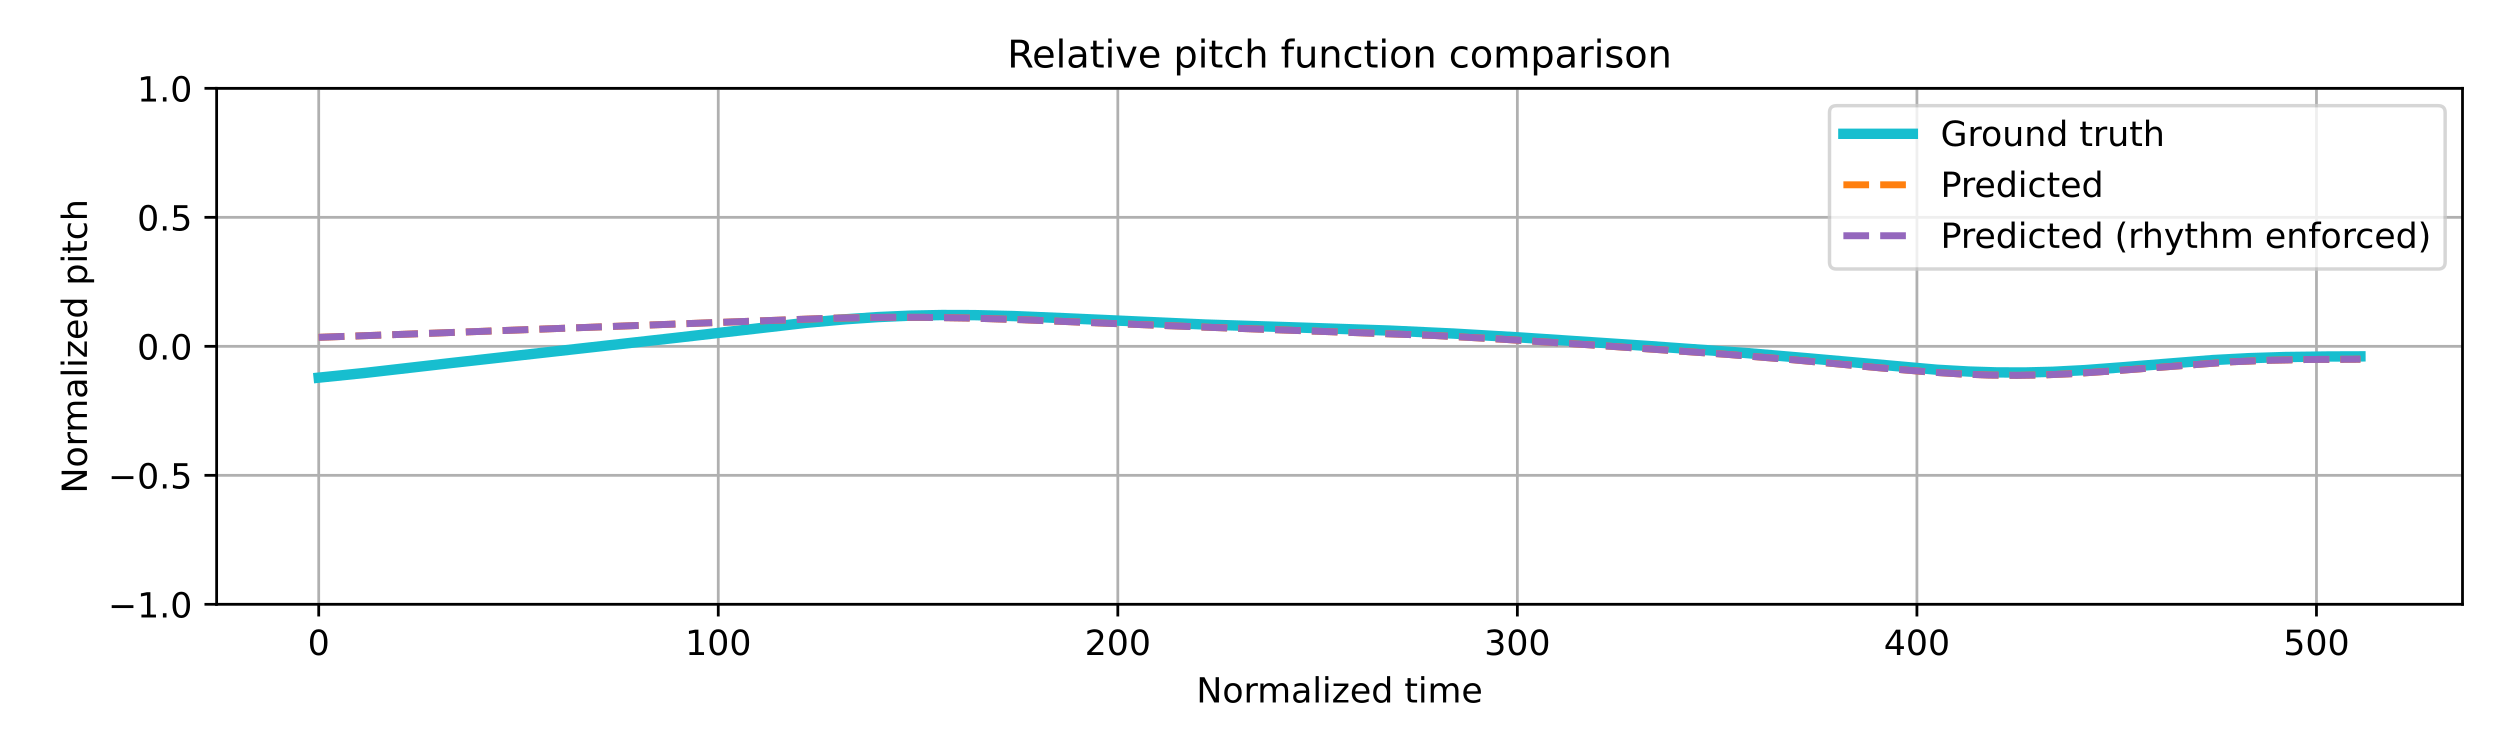
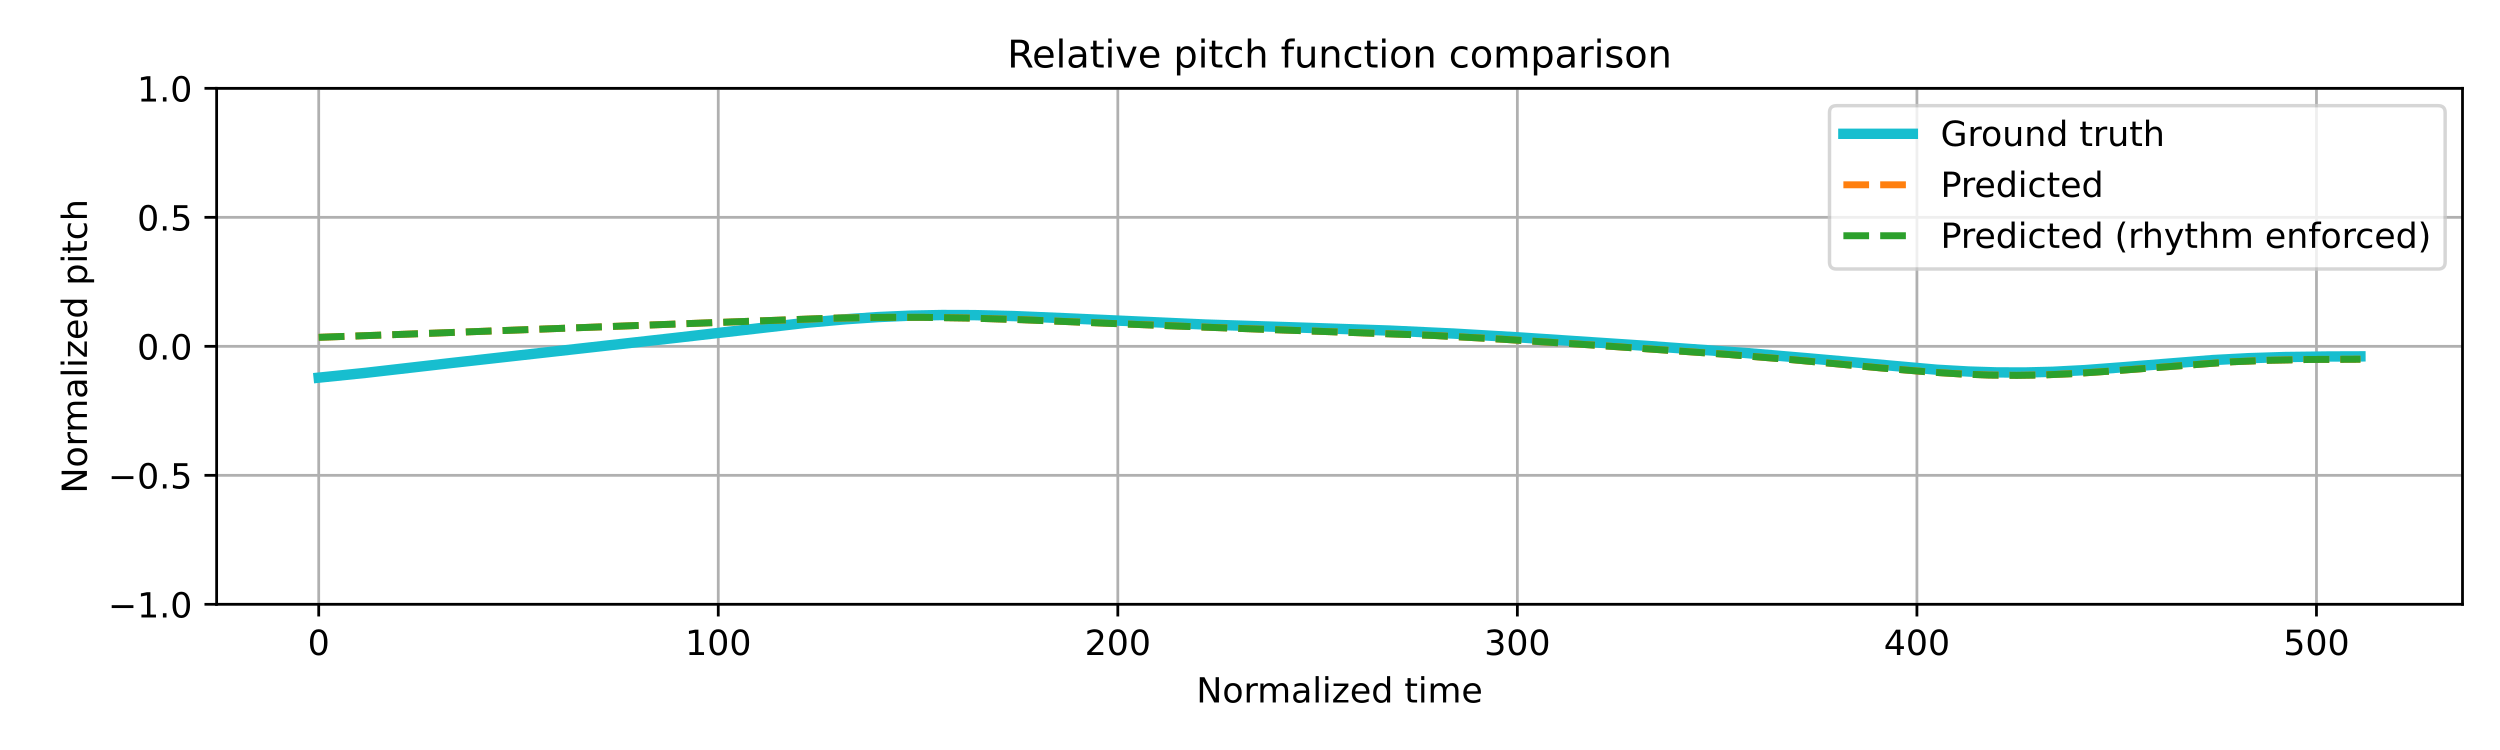
<svg xmlns="http://www.w3.org/2000/svg" xmlns:xlink="http://www.w3.org/1999/xlink" width="720pt" height="216pt" viewBox="0 0 720 216" version="1.1">
  <defs>
    <style type="text/css">*{stroke-linejoin: round; stroke-linecap: butt}</style>
  </defs>
  <g id="figure_1">
    <g id="patch_1">
      <path d="M 0 216  L 720 216  L 720 0  L 0 0  z " style="fill: #ffffff" />
    </g>
    <g id="axes_1">
      <g id="patch_2">
        <path d="M 62.39 174.04  L 709.2 174.04  L 709.2 25.44  L 62.39 25.44  z " style="fill: #ffffff" />
      </g>
      <g id="matplotlib.axis_1">
        <g id="xtick_1">
          <g id="line2d_1">
-             <path d="M 91.79 174.04  L 91.79 25.44  " clip-path="url(#pfa2e8bd2f9)" style="fill: none; stroke: #b0b0b0; stroke-width: 0.8; stroke-linecap: square" />
+             <path d="M 91.79 174.04  L 91.79 25.44  " clip-path="url(#pd61aa17c52)" style="fill: none; stroke: #b0b0b0; stroke-width: 0.8; stroke-linecap: square" />
          </g>
          <g id="line2d_2">
            <defs>
-               <path id="m4315b9e338" d="M 0 0  L 0 3.5  " style="stroke: #000000; stroke-width: 0.8" />
-             </defs>
-             <g>
-               <use xlink:href="#m4315b9e338" x="91.79" y="174.04" style="stroke: #000000; stroke-width: 0.8" />
+               <path id="m10e79b8ff8" d="M 0 0  L 0 3.5  " style="stroke: #000000; stroke-width: 0.8" />
+             </defs>
+             <g>
+               <use xlink:href="#m10e79b8ff8" x="91.79" y="174.04" style="stroke: #000000; stroke-width: 0.8" />
            </g>
          </g>
          <g id="text_1">
            <g transform="translate(88.60921 188.6384) scale(0.1 -0.1)">
              <defs>
                <path id="DejaVuSans-30" d="M 2034 4250  Q 1547 4250 1301 3770  Q 1056 3291 1056 2328  Q 1056 1369 1301 889  Q 1547 409 2034 409  Q 2525 409 2770 889  Q 3016 1369 3016 2328  Q 3016 3291 2770 3770  Q 2525 4250 2034 4250  z M 2034 4750  Q 2819 4750 3233 4129  Q 3647 3509 3647 2328  Q 3647 1150 3233 529  Q 2819 -91 2034 -91  Q 1250 -91 836 529  Q 422 1150 422 2328  Q 422 3509 836 4129  Q 1250 4750 2034 4750  z " transform="scale(0.015625)" />
              </defs>
              <use xlink:href="#DejaVuSans-30" />
            </g>
          </g>
        </g>
        <g id="xtick_2">
          <g id="line2d_3">
-             <path d="M 206.861 174.04  L 206.861 25.44  " clip-path="url(#pfa2e8bd2f9)" style="fill: none; stroke: #b0b0b0; stroke-width: 0.8; stroke-linecap: square" />
+             <path d="M 206.861 174.04  L 206.861 25.44  " clip-path="url(#pd61aa17c52)" style="fill: none; stroke: #b0b0b0; stroke-width: 0.8; stroke-linecap: square" />
          </g>
          <g id="line2d_4">
            <g>
-               <use xlink:href="#m4315b9e338" x="206.861" y="174.04" style="stroke: #000000; stroke-width: 0.8" />
+               <use xlink:href="#m10e79b8ff8" x="206.861" y="174.04" style="stroke: #000000; stroke-width: 0.8" />
            </g>
          </g>
          <g id="text_2">
            <g transform="translate(197.317 188.6384) scale(0.1 -0.1)">
              <defs>
                <path id="DejaVuSans-31" d="M 794 531  L 1825 531  L 1825 4091  L 703 3866  L 703 4441  L 1819 4666  L 2450 4666  L 2450 531  L 3481 531  L 3481 0  L 794 0  L 794 531  z " transform="scale(0.015625)" />
              </defs>
              <use xlink:href="#DejaVuSans-31" />
              <use xlink:href="#DejaVuSans-30" transform="translate(63.62305 0)" />
              <use xlink:href="#DejaVuSans-30" transform="translate(127.2461 0)" />
            </g>
          </g>
        </g>
        <g id="xtick_3">
          <g id="line2d_5">
-             <path d="M 321.931 174.04  L 321.931 25.44  " clip-path="url(#pfa2e8bd2f9)" style="fill: none; stroke: #b0b0b0; stroke-width: 0.8; stroke-linecap: square" />
+             <path d="M 321.931 174.04  L 321.931 25.44  " clip-path="url(#pd61aa17c52)" style="fill: none; stroke: #b0b0b0; stroke-width: 0.8; stroke-linecap: square" />
          </g>
          <g id="line2d_6">
            <g>
-               <use xlink:href="#m4315b9e338" x="321.931" y="174.04" style="stroke: #000000; stroke-width: 0.8" />
+               <use xlink:href="#m10e79b8ff8" x="321.931" y="174.04" style="stroke: #000000; stroke-width: 0.8" />
            </g>
          </g>
          <g id="text_3">
            <g transform="translate(312.3872 188.6384) scale(0.1 -0.1)">
              <defs>
                <path id="DejaVuSans-32" d="M 1228 531  L 3431 531  L 3431 0  L 469 0  L 469 531  Q 828 903 1448 1529  Q 2069 2156 2228 2338  Q 2531 2678 2651 2914  Q 2772 3150 2772 3378  Q 2772 3750 2511 3984  Q 2250 4219 1831 4219  Q 1534 4219 1204 4116  Q 875 4013 500 3803  L 500 4441  Q 881 4594 1212 4672  Q 1544 4750 1819 4750  Q 2544 4750 2975 4387  Q 3406 4025 3406 3419  Q 3406 3131 3298 2873  Q 3191 2616 2906 2266  Q 2828 2175 2409 1742  Q 1991 1309 1228 531  z " transform="scale(0.015625)" />
              </defs>
              <use xlink:href="#DejaVuSans-32" />
              <use xlink:href="#DejaVuSans-30" transform="translate(63.62305 0)" />
              <use xlink:href="#DejaVuSans-30" transform="translate(127.2461 0)" />
            </g>
          </g>
        </g>
        <g id="xtick_4">
          <g id="line2d_7">
-             <path d="M 437.001 174.04  L 437.001 25.44  " clip-path="url(#pfa2e8bd2f9)" style="fill: none; stroke: #b0b0b0; stroke-width: 0.8; stroke-linecap: square" />
+             <path d="M 437.001 174.04  L 437.001 25.44  " clip-path="url(#pd61aa17c52)" style="fill: none; stroke: #b0b0b0; stroke-width: 0.8; stroke-linecap: square" />
          </g>
          <g id="line2d_8">
            <g>
-               <use xlink:href="#m4315b9e338" x="437.001" y="174.04" style="stroke: #000000; stroke-width: 0.8" />
+               <use xlink:href="#m10e79b8ff8" x="437.001" y="174.04" style="stroke: #000000; stroke-width: 0.8" />
            </g>
          </g>
          <g id="text_4">
            <g transform="translate(427.4575 188.6384) scale(0.1 -0.1)">
              <defs>
                <path id="DejaVuSans-33" d="M 2597 2516  Q 3050 2419 3304 2112  Q 3559 1806 3559 1356  Q 3559 666 3084 287  Q 2609 -91 1734 -91  Q 1441 -91 1130 -33  Q 819 25 488 141  L 488 750  Q 750 597 1062 519  Q 1375 441 1716 441  Q 2309 441 2620 675  Q 2931 909 2931 1356  Q 2931 1769 2642 2001  Q 2353 2234 1838 2234  L 1294 2234  L 1294 2753  L 1863 2753  Q 2328 2753 2575 2939  Q 2822 3125 2822 3475  Q 2822 3834 2567 4026  Q 2313 4219 1838 4219  Q 1578 4219 1281 4162  Q 984 4106 628 3988  L 628 4550  Q 988 4650 1302 4700  Q 1616 4750 1894 4750  Q 2613 4750 3031 4423  Q 3450 4097 3450 3541  Q 3450 3153 3228 2886  Q 3006 2619 2597 2516  z " transform="scale(0.015625)" />
              </defs>
              <use xlink:href="#DejaVuSans-33" />
              <use xlink:href="#DejaVuSans-30" transform="translate(63.62305 0)" />
              <use xlink:href="#DejaVuSans-30" transform="translate(127.2461 0)" />
            </g>
          </g>
        </g>
        <g id="xtick_5">
          <g id="line2d_9">
-             <path d="M 552.072 174.04  L 552.072 25.44  " clip-path="url(#pfa2e8bd2f9)" style="fill: none; stroke: #b0b0b0; stroke-width: 0.8; stroke-linecap: square" />
+             <path d="M 552.072 174.04  L 552.072 25.44  " clip-path="url(#pd61aa17c52)" style="fill: none; stroke: #b0b0b0; stroke-width: 0.8; stroke-linecap: square" />
          </g>
          <g id="line2d_10">
            <g>
-               <use xlink:href="#m4315b9e338" x="552.072" y="174.04" style="stroke: #000000; stroke-width: 0.8" />
+               <use xlink:href="#m10e79b8ff8" x="552.072" y="174.04" style="stroke: #000000; stroke-width: 0.8" />
            </g>
          </g>
          <g id="text_5">
            <g transform="translate(542.5278 188.6384) scale(0.1 -0.1)">
              <defs>
                <path id="DejaVuSans-34" d="M 2419 4116  L 825 1625  L 2419 1625  L 2419 4116  z M 2253 4666  L 3047 4666  L 3047 1625  L 3713 1625  L 3713 1100  L 3047 1100  L 3047 0  L 2419 0  L 2419 1100  L 313 1100  L 313 1709  L 2253 4666  z " transform="scale(0.015625)" />
              </defs>
              <use xlink:href="#DejaVuSans-34" />
              <use xlink:href="#DejaVuSans-30" transform="translate(63.62305 0)" />
              <use xlink:href="#DejaVuSans-30" transform="translate(127.2461 0)" />
            </g>
          </g>
        </g>
        <g id="xtick_6">
          <g id="line2d_11">
-             <path d="M 667.142 174.04  L 667.142 25.44  " clip-path="url(#pfa2e8bd2f9)" style="fill: none; stroke: #b0b0b0; stroke-width: 0.8; stroke-linecap: square" />
+             <path d="M 667.142 174.04  L 667.142 25.44  " clip-path="url(#pd61aa17c52)" style="fill: none; stroke: #b0b0b0; stroke-width: 0.8; stroke-linecap: square" />
          </g>
          <g id="line2d_12">
            <g>
-               <use xlink:href="#m4315b9e338" x="667.142" y="174.04" style="stroke: #000000; stroke-width: 0.8" />
+               <use xlink:href="#m10e79b8ff8" x="667.142" y="174.04" style="stroke: #000000; stroke-width: 0.8" />
            </g>
          </g>
          <g id="text_6">
            <g transform="translate(657.5981 188.6384) scale(0.1 -0.1)">
              <defs>
                <path id="DejaVuSans-35" d="M 691 4666  L 3169 4666  L 3169 4134  L 1269 4134  L 1269 2991  Q 1406 3038 1543 3061  Q 1681 3084 1819 3084  Q 2600 3084 3056 2656  Q 3513 2228 3513 1497  Q 3513 744 3044 326  Q 2575 -91 1722 -91  Q 1428 -91 1123 -41  Q 819 9 494 109  L 494 744  Q 775 591 1075 516  Q 1375 441 1709 441  Q 2250 441 2565 725  Q 2881 1009 2881 1497  Q 2881 1984 2565 2268  Q 2250 2553 1709 2553  Q 1456 2553 1204 2497  Q 953 2441 691 2322  L 691 4666  z " transform="scale(0.015625)" />
              </defs>
              <use xlink:href="#DejaVuSans-35" />
              <use xlink:href="#DejaVuSans-30" transform="translate(63.62305 0)" />
              <use xlink:href="#DejaVuSans-30" transform="translate(127.2461 0)" />
            </g>
          </g>
        </g>
        <g id="text_7">
          <g transform="translate(344.5544 202.3166) scale(0.1 -0.1)">
            <defs>
              <path id="DejaVuSans-4e" d="M 628 4666  L 1478 4666  L 3547 763  L 3547 4666  L 4159 4666  L 4159 0  L 3309 0  L 1241 3903  L 1241 0  L 628 0  L 628 4666  z " transform="scale(0.015625)" />
              <path id="DejaVuSans-6f" d="M 1959 3097  Q 1497 3097 1228 2736  Q 959 2375 959 1747  Q 959 1119 1226 758  Q 1494 397 1959 397  Q 2419 397 2687 759  Q 2956 1122 2956 1747  Q 2956 2369 2687 2733  Q 2419 3097 1959 3097  z M 1959 3584  Q 2709 3584 3137 3096  Q 3566 2609 3566 1747  Q 3566 888 3137 398  Q 2709 -91 1959 -91  Q 1206 -91 779 398  Q 353 888 353 1747  Q 353 2609 779 3096  Q 1206 3584 1959 3584  z " transform="scale(0.015625)" />
              <path id="DejaVuSans-72" d="M 2631 2963  Q 2534 3019 2420 3045  Q 2306 3072 2169 3072  Q 1681 3072 1420 2755  Q 1159 2438 1159 1844  L 1159 0  L 581 0  L 581 3500  L 1159 3500  L 1159 2956  Q 1341 3275 1631 3429  Q 1922 3584 2338 3584  Q 2397 3584 2469 3576  Q 2541 3569 2628 3553  L 2631 2963  z " transform="scale(0.015625)" />
              <path id="DejaVuSans-6d" d="M 3328 2828  Q 3544 3216 3844 3400  Q 4144 3584 4550 3584  Q 5097 3584 5394 3201  Q 5691 2819 5691 2113  L 5691 0  L 5113 0  L 5113 2094  Q 5113 2597 4934 2840  Q 4756 3084 4391 3084  Q 3944 3084 3684 2787  Q 3425 2491 3425 1978  L 3425 0  L 2847 0  L 2847 2094  Q 2847 2600 2669 2842  Q 2491 3084 2119 3084  Q 1678 3084 1418 2786  Q 1159 2488 1159 1978  L 1159 0  L 581 0  L 581 3500  L 1159 3500  L 1159 2956  Q 1356 3278 1631 3431  Q 1906 3584 2284 3584  Q 2666 3584 2933 3390  Q 3200 3197 3328 2828  z " transform="scale(0.015625)" />
              <path id="DejaVuSans-61" d="M 2194 1759  Q 1497 1759 1228 1600  Q 959 1441 959 1056  Q 959 750 1161 570  Q 1363 391 1709 391  Q 2188 391 2477 730  Q 2766 1069 2766 1631  L 2766 1759  L 2194 1759  z M 3341 1997  L 3341 0  L 2766 0  L 2766 531  Q 2569 213 2275 61  Q 1981 -91 1556 -91  Q 1019 -91 701 211  Q 384 513 384 1019  Q 384 1609 779 1909  Q 1175 2209 1959 2209  L 2766 2209  L 2766 2266  Q 2766 2663 2505 2880  Q 2244 3097 1772 3097  Q 1472 3097 1187 3025  Q 903 2953 641 2809  L 641 3341  Q 956 3463 1253 3523  Q 1550 3584 1831 3584  Q 2591 3584 2966 3190  Q 3341 2797 3341 1997  z " transform="scale(0.015625)" />
              <path id="DejaVuSans-6c" d="M 603 4863  L 1178 4863  L 1178 0  L 603 0  L 603 4863  z " transform="scale(0.015625)" />
              <path id="DejaVuSans-69" d="M 603 3500  L 1178 3500  L 1178 0  L 603 0  L 603 3500  z M 603 4863  L 1178 4863  L 1178 4134  L 603 4134  L 603 4863  z " transform="scale(0.015625)" />
              <path id="DejaVuSans-7a" d="M 353 3500  L 3084 3500  L 3084 2975  L 922 459  L 3084 459  L 3084 0  L 275 0  L 275 525  L 2438 3041  L 353 3041  L 353 3500  z " transform="scale(0.015625)" />
              <path id="DejaVuSans-65" d="M 3597 1894  L 3597 1613  L 953 1613  Q 991 1019 1311 708  Q 1631 397 2203 397  Q 2534 397 2845 478  Q 3156 559 3463 722  L 3463 178  Q 3153 47 2828 -22  Q 2503 -91 2169 -91  Q 1331 -91 842 396  Q 353 884 353 1716  Q 353 2575 817 3079  Q 1281 3584 2069 3584  Q 2775 3584 3186 3129  Q 3597 2675 3597 1894  z M 3022 2063  Q 3016 2534 2758 2815  Q 2500 3097 2075 3097  Q 1594 3097 1305 2825  Q 1016 2553 972 2059  L 3022 2063  z " transform="scale(0.015625)" />
              <path id="DejaVuSans-64" d="M 2906 2969  L 2906 4863  L 3481 4863  L 3481 0  L 2906 0  L 2906 525  Q 2725 213 2448 61  Q 2172 -91 1784 -91  Q 1150 -91 751 415  Q 353 922 353 1747  Q 353 2572 751 3078  Q 1150 3584 1784 3584  Q 2172 3584 2448 3432  Q 2725 3281 2906 2969  z M 947 1747  Q 947 1113 1208 752  Q 1469 391 1925 391  Q 2381 391 2643 752  Q 2906 1113 2906 1747  Q 2906 2381 2643 2742  Q 2381 3103 1925 3103  Q 1469 3103 1208 2742  Q 947 2381 947 1747  z " transform="scale(0.015625)" />
              <path id="DejaVuSans-20" transform="scale(0.015625)" />
              <path id="DejaVuSans-74" d="M 1172 4494  L 1172 3500  L 2356 3500  L 2356 3053  L 1172 3053  L 1172 1153  Q 1172 725 1289 603  Q 1406 481 1766 481  L 2356 481  L 2356 0  L 1766 0  Q 1100 0 847 248  Q 594 497 594 1153  L 594 3053  L 172 3053  L 172 3500  L 594 3500  L 594 4494  L 1172 4494  z " transform="scale(0.015625)" />
            </defs>
            <use xlink:href="#DejaVuSans-4e" />
            <use xlink:href="#DejaVuSans-6f" transform="translate(74.80469 0)" />
            <use xlink:href="#DejaVuSans-72" transform="translate(135.9863 0)" />
            <use xlink:href="#DejaVuSans-6d" transform="translate(175.3496 0)" />
            <use xlink:href="#DejaVuSans-61" transform="translate(272.7617 0)" />
            <use xlink:href="#DejaVuSans-6c" transform="translate(334.041 0)" />
            <use xlink:href="#DejaVuSans-69" transform="translate(361.8242 0)" />
            <use xlink:href="#DejaVuSans-7a" transform="translate(389.6074 0)" />
            <use xlink:href="#DejaVuSans-65" transform="translate(442.0977 0)" />
            <use xlink:href="#DejaVuSans-64" transform="translate(503.6211 0)" />
            <use xlink:href="#DejaVuSans-20" transform="translate(567.0977 0)" />
            <use xlink:href="#DejaVuSans-74" transform="translate(598.8848 0)" />
            <use xlink:href="#DejaVuSans-69" transform="translate(638.0938 0)" />
            <use xlink:href="#DejaVuSans-6d" transform="translate(665.877 0)" />
            <use xlink:href="#DejaVuSans-65" transform="translate(763.2891 0)" />
          </g>
        </g>
      </g>
      <g id="matplotlib.axis_2">
        <g id="ytick_1">
          <g id="line2d_13">
-             <path d="M 62.39 174.04  L 709.2 174.04  " clip-path="url(#pfa2e8bd2f9)" style="fill: none; stroke: #b0b0b0; stroke-width: 0.8; stroke-linecap: square" />
+             <path d="M 62.39 174.04  L 709.2 174.04  " clip-path="url(#pd61aa17c52)" style="fill: none; stroke: #b0b0b0; stroke-width: 0.8; stroke-linecap: square" />
          </g>
          <g id="line2d_14">
            <defs>
-               <path id="md71f34af1a" d="M 0 0  L -3.5 0  " style="stroke: #000000; stroke-width: 0.8" />
-             </defs>
-             <g>
-               <use xlink:href="#md71f34af1a" x="62.39" y="174.04" style="stroke: #000000; stroke-width: 0.8" />
+               <path id="ma84d2d4489" d="M 0 0  L -3.5 0  " style="stroke: #000000; stroke-width: 0.8" />
+             </defs>
+             <g>
+               <use xlink:href="#ma84d2d4489" x="62.39" y="174.04" style="stroke: #000000; stroke-width: 0.8" />
            </g>
          </g>
          <g id="text_8">
            <g transform="translate(31.10719 177.8392) scale(0.1 -0.1)">
              <defs>
                <path id="DejaVuSans-2212" d="M 678 2272  L 4684 2272  L 4684 1741  L 678 1741  L 678 2272  z " transform="scale(0.015625)" />
                <path id="DejaVuSans-2e" d="M 684 794  L 1344 794  L 1344 0  L 684 0  L 684 794  z " transform="scale(0.015625)" />
              </defs>
              <use xlink:href="#DejaVuSans-2212" />
              <use xlink:href="#DejaVuSans-31" transform="translate(83.78906 0)" />
              <use xlink:href="#DejaVuSans-2e" transform="translate(147.4121 0)" />
              <use xlink:href="#DejaVuSans-30" transform="translate(179.1992 0)" />
            </g>
          </g>
        </g>
        <g id="ytick_2">
          <g id="line2d_15">
-             <path d="M 62.39 136.89  L 709.2 136.89  " clip-path="url(#pfa2e8bd2f9)" style="fill: none; stroke: #b0b0b0; stroke-width: 0.8; stroke-linecap: square" />
+             <path d="M 62.39 136.89  L 709.2 136.89  " clip-path="url(#pd61aa17c52)" style="fill: none; stroke: #b0b0b0; stroke-width: 0.8; stroke-linecap: square" />
          </g>
          <g id="line2d_16">
            <g>
-               <use xlink:href="#md71f34af1a" x="62.39" y="136.89" style="stroke: #000000; stroke-width: 0.8" />
+               <use xlink:href="#ma84d2d4489" x="62.39" y="136.89" style="stroke: #000000; stroke-width: 0.8" />
            </g>
          </g>
          <g id="text_9">
            <g transform="translate(31.10719 140.6892) scale(0.1 -0.1)">
              <use xlink:href="#DejaVuSans-2212" />
              <use xlink:href="#DejaVuSans-30" transform="translate(83.78906 0)" />
              <use xlink:href="#DejaVuSans-2e" transform="translate(147.4121 0)" />
              <use xlink:href="#DejaVuSans-35" transform="translate(179.1992 0)" />
            </g>
          </g>
        </g>
        <g id="ytick_3">
          <g id="line2d_17">
-             <path d="M 62.39 99.74  L 709.2 99.74  " clip-path="url(#pfa2e8bd2f9)" style="fill: none; stroke: #b0b0b0; stroke-width: 0.8; stroke-linecap: square" />
+             <path d="M 62.39 99.74  L 709.2 99.74  " clip-path="url(#pd61aa17c52)" style="fill: none; stroke: #b0b0b0; stroke-width: 0.8; stroke-linecap: square" />
          </g>
          <g id="line2d_18">
            <g>
-               <use xlink:href="#md71f34af1a" x="62.39" y="99.74" style="stroke: #000000; stroke-width: 0.8" />
+               <use xlink:href="#ma84d2d4489" x="62.39" y="99.74" style="stroke: #000000; stroke-width: 0.8" />
            </g>
          </g>
          <g id="text_10">
            <g transform="translate(39.48687 103.5392) scale(0.1 -0.1)">
              <use xlink:href="#DejaVuSans-30" />
              <use xlink:href="#DejaVuSans-2e" transform="translate(63.62305 0)" />
              <use xlink:href="#DejaVuSans-30" transform="translate(95.41016 0)" />
            </g>
          </g>
        </g>
        <g id="ytick_4">
          <g id="line2d_19">
-             <path d="M 62.39 62.59  L 709.2 62.59  " clip-path="url(#pfa2e8bd2f9)" style="fill: none; stroke: #b0b0b0; stroke-width: 0.8; stroke-linecap: square" />
+             <path d="M 62.39 62.59  L 709.2 62.59  " clip-path="url(#pd61aa17c52)" style="fill: none; stroke: #b0b0b0; stroke-width: 0.8; stroke-linecap: square" />
          </g>
          <g id="line2d_20">
            <g>
-               <use xlink:href="#md71f34af1a" x="62.39" y="62.59" style="stroke: #000000; stroke-width: 0.8" />
+               <use xlink:href="#ma84d2d4489" x="62.39" y="62.59" style="stroke: #000000; stroke-width: 0.8" />
            </g>
          </g>
          <g id="text_11">
            <g transform="translate(39.48687 66.38922) scale(0.1 -0.1)">
              <use xlink:href="#DejaVuSans-30" />
              <use xlink:href="#DejaVuSans-2e" transform="translate(63.62305 0)" />
              <use xlink:href="#DejaVuSans-35" transform="translate(95.41016 0)" />
            </g>
          </g>
        </g>
        <g id="ytick_5">
          <g id="line2d_21">
-             <path d="M 62.39 25.44  L 709.2 25.44  " clip-path="url(#pfa2e8bd2f9)" style="fill: none; stroke: #b0b0b0; stroke-width: 0.8; stroke-linecap: square" />
+             <path d="M 62.39 25.44  L 709.2 25.44  " clip-path="url(#pd61aa17c52)" style="fill: none; stroke: #b0b0b0; stroke-width: 0.8; stroke-linecap: square" />
          </g>
          <g id="line2d_22">
            <g>
-               <use xlink:href="#md71f34af1a" x="62.39" y="25.44" style="stroke: #000000; stroke-width: 0.8" />
+               <use xlink:href="#ma84d2d4489" x="62.39" y="25.44" style="stroke: #000000; stroke-width: 0.8" />
            </g>
          </g>
          <g id="text_12">
            <g transform="translate(39.48687 29.23922) scale(0.1 -0.1)">
              <use xlink:href="#DejaVuSans-31" />
              <use xlink:href="#DejaVuSans-2e" transform="translate(63.62305 0)" />
              <use xlink:href="#DejaVuSans-30" transform="translate(95.41016 0)" />
            </g>
          </g>
        </g>
        <g id="text_13">
          <g transform="translate(25.0275 142.1259) rotate(-90) scale(0.1 -0.1)">
            <defs>
              <path id="DejaVuSans-70" d="M 1159 525  L 1159 -1331  L 581 -1331  L 581 3500  L 1159 3500  L 1159 2969  Q 1341 3281 1617 3432  Q 1894 3584 2278 3584  Q 2916 3584 3314 3078  Q 3713 2572 3713 1747  Q 3713 922 3314 415  Q 2916 -91 2278 -91  Q 1894 -91 1617 61  Q 1341 213 1159 525  z M 3116 1747  Q 3116 2381 2855 2742  Q 2594 3103 2138 3103  Q 1681 3103 1420 2742  Q 1159 2381 1159 1747  Q 1159 1113 1420 752  Q 1681 391 2138 391  Q 2594 391 2855 752  Q 3116 1113 3116 1747  z " transform="scale(0.015625)" />
              <path id="DejaVuSans-63" d="M 3122 3366  L 3122 2828  Q 2878 2963 2633 3030  Q 2388 3097 2138 3097  Q 1578 3097 1268 2742  Q 959 2388 959 1747  Q 959 1106 1268 751  Q 1578 397 2138 397  Q 2388 397 2633 464  Q 2878 531 3122 666  L 3122 134  Q 2881 22 2623 -34  Q 2366 -91 2075 -91  Q 1284 -91 818 406  Q 353 903 353 1747  Q 353 2603 823 3093  Q 1294 3584 2113 3584  Q 2378 3584 2631 3529  Q 2884 3475 3122 3366  z " transform="scale(0.015625)" />
              <path id="DejaVuSans-68" d="M 3513 2113  L 3513 0  L 2938 0  L 2938 2094  Q 2938 2591 2744 2837  Q 2550 3084 2163 3084  Q 1697 3084 1428 2787  Q 1159 2491 1159 1978  L 1159 0  L 581 0  L 581 4863  L 1159 4863  L 1159 2956  Q 1366 3272 1645 3428  Q 1925 3584 2291 3584  Q 2894 3584 3203 3211  Q 3513 2838 3513 2113  z " transform="scale(0.015625)" />
            </defs>
            <use xlink:href="#DejaVuSans-4e" />
            <use xlink:href="#DejaVuSans-6f" transform="translate(74.80469 0)" />
            <use xlink:href="#DejaVuSans-72" transform="translate(135.9863 0)" />
            <use xlink:href="#DejaVuSans-6d" transform="translate(175.3496 0)" />
            <use xlink:href="#DejaVuSans-61" transform="translate(272.7617 0)" />
            <use xlink:href="#DejaVuSans-6c" transform="translate(334.041 0)" />
            <use xlink:href="#DejaVuSans-69" transform="translate(361.8242 0)" />
            <use xlink:href="#DejaVuSans-7a" transform="translate(389.6074 0)" />
            <use xlink:href="#DejaVuSans-65" transform="translate(442.0977 0)" />
            <use xlink:href="#DejaVuSans-64" transform="translate(503.6211 0)" />
            <use xlink:href="#DejaVuSans-20" transform="translate(567.0977 0)" />
            <use xlink:href="#DejaVuSans-70" transform="translate(598.8848 0)" />
            <use xlink:href="#DejaVuSans-69" transform="translate(662.3613 0)" />
            <use xlink:href="#DejaVuSans-74" transform="translate(690.1445 0)" />
            <use xlink:href="#DejaVuSans-63" transform="translate(729.3535 0)" />
            <use xlink:href="#DejaVuSans-68" transform="translate(784.334 0)" />
          </g>
        </g>
      </g>
      <g id="line2d_23">
-         <path d="M 91.79 108.765  L 105.599 107.347  L 129.764 104.571  L 159.682 101.214  L 194.203 97.345  L 232.176 92.972  L 243.683 91.937  L 252.889 91.316  L 262.094 90.91  L 271.3 90.728  L 280.506 90.755  L 292.013 91.032  L 306.972 91.656  L 347.246 93.471  L 372.562 94.277  L 400.179 95.207  L 418.59 96.065  L 438.152 97.211  L 473.824 99.583  L 502.591 101.648  L 521.003 103.21  L 557.825 106.48  L 567.031 107.003  L 575.086 107.252  L 583.141 107.278  L 591.195 107.076  L 600.401 106.595  L 611.908 105.725  L 637.224 103.705  L 647.58 103.156  L 657.936 102.83  L 670.594 102.666  L 679.8 102.635  L 679.8 102.635  " clip-path="url(#pfa2e8bd2f9)" style="fill: none; stroke: #17becf; stroke-width: 3; stroke-linecap: square" />
+         <path d="M 91.79 108.765  L 105.599 107.347  L 129.764 104.571  L 159.682 101.214  L 194.203 97.345  L 232.176 92.972  L 243.683 91.937  L 252.889 91.316  L 262.094 90.91  L 271.3 90.728  L 280.506 90.755  L 292.013 91.032  L 306.972 91.656  L 347.246 93.471  L 372.562 94.277  L 400.179 95.207  L 418.59 96.065  L 438.152 97.211  L 473.824 99.583  L 502.591 101.648  L 521.003 103.21  L 557.825 106.48  L 567.031 107.003  L 575.086 107.252  L 583.141 107.278  L 591.195 107.076  L 600.401 106.595  L 611.908 105.725  L 637.224 103.705  L 647.58 103.156  L 657.936 102.83  L 670.594 102.666  L 679.8 102.635  L 679.8 102.635  " clip-path="url(#pd61aa17c52)" style="fill: none; stroke: #17becf; stroke-width: 3; stroke-linecap: square" />
      </g>
      <g id="line2d_24">
-         <path d="M 91.79 97.152  L 117.106 96.243  L 239.08 91.654  L 252.889 91.406  L 265.547 91.389  L 279.355 91.608  L 294.314 92.074  L 319.63 93.133  L 349.548 94.314  L 412.837 96.608  L 432.398 97.68  L 458.865 99.383  L 497.989 102.106  L 516.4 103.615  L 541.715 105.97  L 555.524 107.133  L 564.729 107.709  L 572.784 108.018  L 580.839 108.109  L 588.894 107.971  L 596.949 107.618  L 607.305 106.913  L 642.977 104.188  L 653.333 103.765  L 664.84 103.532  L 679.8 103.451  L 679.8 103.451  " clip-path="url(#pfa2e8bd2f9)" style="fill: none; stroke-dasharray: 7.4,3.2; stroke-dashoffset: 0; stroke: #ff7f0e; stroke-width: 2" />
+         <path d="M 91.79 97.152  L 117.106 96.243  L 239.08 91.654  L 252.889 91.406  L 265.547 91.389  L 279.355 91.608  L 294.314 92.074  L 319.63 93.133  L 349.548 94.314  L 412.837 96.608  L 432.398 97.68  L 458.865 99.383  L 497.989 102.106  L 516.4 103.615  L 541.715 105.97  L 555.524 107.133  L 564.729 107.709  L 572.784 108.018  L 580.839 108.109  L 588.894 107.971  L 596.949 107.618  L 607.305 106.913  L 642.977 104.188  L 653.333 103.765  L 664.84 103.532  L 679.8 103.451  L 679.8 103.451  " clip-path="url(#pd61aa17c52)" style="fill: none; stroke-dasharray: 7.4,3.2; stroke-dashoffset: 0; stroke: #ff7f0e; stroke-width: 2" />
      </g>
      <g id="line2d_25">
-         <path d="M 91.79 97.152  L 117.106 96.243  L 239.08 91.654  L 252.889 91.406  L 265.547 91.389  L 279.355 91.608  L 294.314 92.074  L 319.63 93.133  L 349.548 94.314  L 412.837 96.608  L 432.398 97.68  L 458.865 99.383  L 497.989 102.106  L 516.4 103.615  L 541.715 105.97  L 555.524 107.133  L 564.729 107.709  L 572.784 108.018  L 580.839 108.109  L 588.894 107.971  L 596.949 107.618  L 607.305 106.913  L 642.977 104.188  L 653.333 103.765  L 664.84 103.532  L 679.8 103.451  L 679.8 103.451  " clip-path="url(#pfa2e8bd2f9)" style="fill: none; stroke-dasharray: 7.4,3.2; stroke-dashoffset: 0; stroke: #9467bd; stroke-width: 2" />
+         <path d="M 91.79 97.152  L 117.106 96.243  L 239.08 91.654  L 252.889 91.406  L 265.547 91.389  L 279.355 91.608  L 294.314 92.074  L 319.63 93.133  L 349.548 94.314  L 412.837 96.608  L 432.398 97.68  L 458.865 99.383  L 497.989 102.106  L 516.4 103.615  L 541.715 105.97  L 555.524 107.133  L 564.729 107.709  L 572.784 108.018  L 580.839 108.109  L 588.894 107.971  L 596.949 107.618  L 607.305 106.913  L 642.977 104.188  L 653.333 103.765  L 664.84 103.532  L 679.8 103.451  L 679.8 103.451  " clip-path="url(#pd61aa17c52)" style="fill: none; stroke-dasharray: 7.4,3.2; stroke-dashoffset: 0; stroke: #2ca02c; stroke-width: 2" />
      </g>
      <g id="patch_3">
        <path d="M 62.39 174.04  L 62.39 25.44  " style="fill: none; stroke: #000000; stroke-width: 0.8; stroke-linejoin: miter; stroke-linecap: square" />
      </g>
      <g id="patch_4">
        <path d="M 709.2 174.04  L 709.2 25.44  " style="fill: none; stroke: #000000; stroke-width: 0.8; stroke-linejoin: miter; stroke-linecap: square" />
      </g>
      <g id="patch_5">
        <path d="M 62.39 174.04  L 709.2 174.04  " style="fill: none; stroke: #000000; stroke-width: 0.8; stroke-linejoin: miter; stroke-linecap: square" />
      </g>
      <g id="patch_6">
        <path d="M 62.39 25.44  L 709.2 25.44  " style="fill: none; stroke: #000000; stroke-width: 0.8; stroke-linejoin: miter; stroke-linecap: square" />
      </g>
      <g id="text_14">
        <g transform="translate(290.1045 19.44) scale(0.11 -0.11)">
          <defs>
            <path id="DejaVuSans-52" d="M 2841 2188  Q 3044 2119 3236 1894  Q 3428 1669 3622 1275  L 4263 0  L 3584 0  L 2988 1197  Q 2756 1666 2539 1819  Q 2322 1972 1947 1972  L 1259 1972  L 1259 0  L 628 0  L 628 4666  L 2053 4666  Q 2853 4666 3247 4331  Q 3641 3997 3641 3322  Q 3641 2881 3436 2590  Q 3231 2300 2841 2188  z M 1259 4147  L 1259 2491  L 2053 2491  Q 2509 2491 2742 2702  Q 2975 2913 2975 3322  Q 2975 3731 2742 3939  Q 2509 4147 2053 4147  L 1259 4147  z " transform="scale(0.015625)" />
            <path id="DejaVuSans-76" d="M 191 3500  L 800 3500  L 1894 563  L 2988 3500  L 3597 3500  L 2284 0  L 1503 0  L 191 3500  z " transform="scale(0.015625)" />
            <path id="DejaVuSans-66" d="M 2375 4863  L 2375 4384  L 1825 4384  Q 1516 4384 1395 4259  Q 1275 4134 1275 3809  L 1275 3500  L 2222 3500  L 2222 3053  L 1275 3053  L 1275 0  L 697 0  L 697 3053  L 147 3053  L 147 3500  L 697 3500  L 697 3744  Q 697 4328 969 4595  Q 1241 4863 1831 4863  L 2375 4863  z " transform="scale(0.015625)" />
            <path id="DejaVuSans-75" d="M 544 1381  L 544 3500  L 1119 3500  L 1119 1403  Q 1119 906 1312 657  Q 1506 409 1894 409  Q 2359 409 2629 706  Q 2900 1003 2900 1516  L 2900 3500  L 3475 3500  L 3475 0  L 2900 0  L 2900 538  Q 2691 219 2414 64  Q 2138 -91 1772 -91  Q 1169 -91 856 284  Q 544 659 544 1381  z M 1991 3584  L 1991 3584  z " transform="scale(0.015625)" />
            <path id="DejaVuSans-6e" d="M 3513 2113  L 3513 0  L 2938 0  L 2938 2094  Q 2938 2591 2744 2837  Q 2550 3084 2163 3084  Q 1697 3084 1428 2787  Q 1159 2491 1159 1978  L 1159 0  L 581 0  L 581 3500  L 1159 3500  L 1159 2956  Q 1366 3272 1645 3428  Q 1925 3584 2291 3584  Q 2894 3584 3203 3211  Q 3513 2838 3513 2113  z " transform="scale(0.015625)" />
            <path id="DejaVuSans-73" d="M 2834 3397  L 2834 2853  Q 2591 2978 2328 3040  Q 2066 3103 1784 3103  Q 1356 3103 1142 2972  Q 928 2841 928 2578  Q 928 2378 1081 2264  Q 1234 2150 1697 2047  L 1894 2003  Q 2506 1872 2764 1633  Q 3022 1394 3022 966  Q 3022 478 2636 193  Q 2250 -91 1575 -91  Q 1294 -91 989 -36  Q 684 19 347 128  L 347 722  Q 666 556 975 473  Q 1284 391 1588 391  Q 1994 391 2212 530  Q 2431 669 2431 922  Q 2431 1156 2273 1281  Q 2116 1406 1581 1522  L 1381 1569  Q 847 1681 609 1914  Q 372 2147 372 2553  Q 372 3047 722 3315  Q 1072 3584 1716 3584  Q 2034 3584 2315 3537  Q 2597 3491 2834 3397  z " transform="scale(0.015625)" />
          </defs>
          <use xlink:href="#DejaVuSans-52" />
          <use xlink:href="#DejaVuSans-65" transform="translate(64.98242 0)" />
          <use xlink:href="#DejaVuSans-6c" transform="translate(126.5059 0)" />
          <use xlink:href="#DejaVuSans-61" transform="translate(154.2891 0)" />
          <use xlink:href="#DejaVuSans-74" transform="translate(215.5684 0)" />
          <use xlink:href="#DejaVuSans-69" transform="translate(254.7773 0)" />
          <use xlink:href="#DejaVuSans-76" transform="translate(282.5605 0)" />
          <use xlink:href="#DejaVuSans-65" transform="translate(341.7402 0)" />
          <use xlink:href="#DejaVuSans-20" transform="translate(403.2637 0)" />
          <use xlink:href="#DejaVuSans-70" transform="translate(435.0508 0)" />
          <use xlink:href="#DejaVuSans-69" transform="translate(498.5273 0)" />
          <use xlink:href="#DejaVuSans-74" transform="translate(526.3105 0)" />
          <use xlink:href="#DejaVuSans-63" transform="translate(565.5195 0)" />
          <use xlink:href="#DejaVuSans-68" transform="translate(620.5 0)" />
          <use xlink:href="#DejaVuSans-20" transform="translate(683.8789 0)" />
          <use xlink:href="#DejaVuSans-66" transform="translate(715.666 0)" />
          <use xlink:href="#DejaVuSans-75" transform="translate(750.8711 0)" />
          <use xlink:href="#DejaVuSans-6e" transform="translate(814.25 0)" />
          <use xlink:href="#DejaVuSans-63" transform="translate(877.6289 0)" />
          <use xlink:href="#DejaVuSans-74" transform="translate(932.6094 0)" />
          <use xlink:href="#DejaVuSans-69" transform="translate(971.8184 0)" />
          <use xlink:href="#DejaVuSans-6f" transform="translate(999.6016 0)" />
          <use xlink:href="#DejaVuSans-6e" transform="translate(1060.783 0)" />
          <use xlink:href="#DejaVuSans-20" transform="translate(1124.162 0)" />
          <use xlink:href="#DejaVuSans-63" transform="translate(1155.949 0)" />
          <use xlink:href="#DejaVuSans-6f" transform="translate(1210.93 0)" />
          <use xlink:href="#DejaVuSans-6d" transform="translate(1272.111 0)" />
          <use xlink:href="#DejaVuSans-70" transform="translate(1369.523 0)" />
          <use xlink:href="#DejaVuSans-61" transform="translate(1433 0)" />
          <use xlink:href="#DejaVuSans-72" transform="translate(1494.279 0)" />
          <use xlink:href="#DejaVuSans-69" transform="translate(1535.393 0)" />
          <use xlink:href="#DejaVuSans-73" transform="translate(1563.176 0)" />
          <use xlink:href="#DejaVuSans-6f" transform="translate(1615.275 0)" />
          <use xlink:href="#DejaVuSans-6e" transform="translate(1676.457 0)" />
        </g>
      </g>
      <g id="legend_1">
        <g id="patch_7">
          <path d="M 528.894 77.474  L 702.2 77.474  Q 704.2 77.474 704.2 75.474  L 704.2 32.44  Q 704.2 30.44 702.2 30.44  L 528.894 30.44  Q 526.894 30.44 526.894 32.44  L 526.894 75.474  Q 526.894 77.474 528.894 77.474  z " style="fill: #ffffff; opacity: 0.8; stroke: #cccccc; stroke-linejoin: miter" />
        </g>
        <g id="line2d_26">
          <path d="M 530.894 38.538  L 540.894 38.538  L 550.894 38.538  " style="fill: none; stroke: #17becf; stroke-width: 3; stroke-linecap: square" />
        </g>
        <g id="text_15">
          <g transform="translate(558.8937 42.03844) scale(0.1 -0.1)">
            <defs>
              <path id="DejaVuSans-47" d="M 3809 666  L 3809 1919  L 2778 1919  L 2778 2438  L 4434 2438  L 4434 434  Q 4069 175 3628 42  Q 3188 -91 2688 -91  Q 1594 -91 976 548  Q 359 1188 359 2328  Q 359 3472 976 4111  Q 1594 4750 2688 4750  Q 3144 4750 3555 4637  Q 3966 4525 4313 4306  L 4313 3634  Q 3963 3931 3569 4081  Q 3175 4231 2741 4231  Q 1884 4231 1454 3753  Q 1025 3275 1025 2328  Q 1025 1384 1454 906  Q 1884 428 2741 428  Q 3075 428 3337 486  Q 3600 544 3809 666  z " transform="scale(0.015625)" />
            </defs>
            <use xlink:href="#DejaVuSans-47" />
            <use xlink:href="#DejaVuSans-72" transform="translate(77.49023 0)" />
            <use xlink:href="#DejaVuSans-6f" transform="translate(116.3535 0)" />
            <use xlink:href="#DejaVuSans-75" transform="translate(177.5352 0)" />
            <use xlink:href="#DejaVuSans-6e" transform="translate(240.9141 0)" />
            <use xlink:href="#DejaVuSans-64" transform="translate(304.293 0)" />
            <use xlink:href="#DejaVuSans-20" transform="translate(367.7695 0)" />
            <use xlink:href="#DejaVuSans-74" transform="translate(399.5566 0)" />
            <use xlink:href="#DejaVuSans-72" transform="translate(438.7656 0)" />
            <use xlink:href="#DejaVuSans-75" transform="translate(479.8789 0)" />
            <use xlink:href="#DejaVuSans-74" transform="translate(543.2578 0)" />
            <use xlink:href="#DejaVuSans-68" transform="translate(582.4668 0)" />
          </g>
        </g>
        <g id="line2d_27">
          <path d="M 530.894 53.217  L 540.894 53.217  L 550.894 53.217  " style="fill: none; stroke-dasharray: 7.4,3.2; stroke-dashoffset: 0; stroke: #ff7f0e; stroke-width: 2" />
        </g>
        <g id="text_16">
          <g transform="translate(558.8937 56.71656) scale(0.1 -0.1)">
            <defs>
              <path id="DejaVuSans-50" d="M 1259 4147  L 1259 2394  L 2053 2394  Q 2494 2394 2734 2622  Q 2975 2850 2975 3272  Q 2975 3691 2734 3919  Q 2494 4147 2053 4147  L 1259 4147  z M 628 4666  L 2053 4666  Q 2838 4666 3239 4311  Q 3641 3956 3641 3272  Q 3641 2581 3239 2228  Q 2838 1875 2053 1875  L 1259 1875  L 1259 0  L 628 0  L 628 4666  z " transform="scale(0.015625)" />
            </defs>
            <use xlink:href="#DejaVuSans-50" />
            <use xlink:href="#DejaVuSans-72" transform="translate(58.55273 0)" />
            <use xlink:href="#DejaVuSans-65" transform="translate(97.41602 0)" />
            <use xlink:href="#DejaVuSans-64" transform="translate(158.9395 0)" />
            <use xlink:href="#DejaVuSans-69" transform="translate(222.416 0)" />
            <use xlink:href="#DejaVuSans-63" transform="translate(250.1992 0)" />
            <use xlink:href="#DejaVuSans-74" transform="translate(305.1797 0)" />
            <use xlink:href="#DejaVuSans-65" transform="translate(344.3887 0)" />
            <use xlink:href="#DejaVuSans-64" transform="translate(405.9121 0)" />
          </g>
        </g>
        <g id="line2d_28">
-           <path d="M 530.894 67.895  L 540.894 67.895  L 550.894 67.895  " style="fill: none; stroke-dasharray: 7.4,3.2; stroke-dashoffset: 0; stroke: #9467bd; stroke-width: 2" />
+           <path d="M 530.894 67.895  L 540.894 67.895  L 550.894 67.895  " style="fill: none; stroke-dasharray: 7.4,3.2; stroke-dashoffset: 0; stroke: #2ca02c; stroke-width: 2" />
        </g>
        <g id="text_17">
          <g transform="translate(558.8937 71.39469) scale(0.1 -0.1)">
            <defs>
              <path id="DejaVuSans-28" d="M 1984 4856  Q 1566 4138 1362 3434  Q 1159 2731 1159 2009  Q 1159 1288 1364 580  Q 1569 -128 1984 -844  L 1484 -844  Q 1016 -109 783 600  Q 550 1309 550 2009  Q 550 2706 781 3412  Q 1013 4119 1484 4856  L 1984 4856  z " transform="scale(0.015625)" />
              <path id="DejaVuSans-79" d="M 2059 -325  Q 1816 -950 1584 -1140  Q 1353 -1331 966 -1331  L 506 -1331  L 506 -850  L 844 -850  Q 1081 -850 1212 -737  Q 1344 -625 1503 -206  L 1606 56  L 191 3500  L 800 3500  L 1894 763  L 2988 3500  L 3597 3500  L 2059 -325  z " transform="scale(0.015625)" />
              <path id="DejaVuSans-29" d="M 513 4856  L 1013 4856  Q 1481 4119 1714 3412  Q 1947 2706 1947 2009  Q 1947 1309 1714 600  Q 1481 -109 1013 -844  L 513 -844  Q 928 -128 1133 580  Q 1338 1288 1338 2009  Q 1338 2731 1133 3434  Q 928 4138 513 4856  z " transform="scale(0.015625)" />
            </defs>
            <use xlink:href="#DejaVuSans-50" />
            <use xlink:href="#DejaVuSans-72" transform="translate(58.55273 0)" />
            <use xlink:href="#DejaVuSans-65" transform="translate(97.41602 0)" />
            <use xlink:href="#DejaVuSans-64" transform="translate(158.9395 0)" />
            <use xlink:href="#DejaVuSans-69" transform="translate(222.416 0)" />
            <use xlink:href="#DejaVuSans-63" transform="translate(250.1992 0)" />
            <use xlink:href="#DejaVuSans-74" transform="translate(305.1797 0)" />
            <use xlink:href="#DejaVuSans-65" transform="translate(344.3887 0)" />
            <use xlink:href="#DejaVuSans-64" transform="translate(405.9121 0)" />
            <use xlink:href="#DejaVuSans-20" transform="translate(469.3887 0)" />
            <use xlink:href="#DejaVuSans-28" transform="translate(501.1758 0)" />
            <use xlink:href="#DejaVuSans-72" transform="translate(540.1895 0)" />
            <use xlink:href="#DejaVuSans-68" transform="translate(579.5527 0)" />
            <use xlink:href="#DejaVuSans-79" transform="translate(642.9316 0)" />
            <use xlink:href="#DejaVuSans-74" transform="translate(702.1113 0)" />
            <use xlink:href="#DejaVuSans-68" transform="translate(741.3203 0)" />
            <use xlink:href="#DejaVuSans-6d" transform="translate(804.6992 0)" />
            <use xlink:href="#DejaVuSans-20" transform="translate(902.1113 0)" />
            <use xlink:href="#DejaVuSans-65" transform="translate(933.8984 0)" />
            <use xlink:href="#DejaVuSans-6e" transform="translate(995.4219 0)" />
            <use xlink:href="#DejaVuSans-66" transform="translate(1058.801 0)" />
            <use xlink:href="#DejaVuSans-6f" transform="translate(1094.006 0)" />
            <use xlink:href="#DejaVuSans-72" transform="translate(1155.188 0)" />
            <use xlink:href="#DejaVuSans-63" transform="translate(1194.051 0)" />
            <use xlink:href="#DejaVuSans-65" transform="translate(1249.031 0)" />
            <use xlink:href="#DejaVuSans-64" transform="translate(1310.555 0)" />
            <use xlink:href="#DejaVuSans-29" transform="translate(1374.031 0)" />
          </g>
        </g>
      </g>
    </g>
  </g>
  <defs>
-     <clipPath id="pfa2e8bd2f9">
+     <clipPath id="pd61aa17c52">
      <rect x="62.39" y="25.44" width="646.81" height="148.6" />
    </clipPath>
  </defs>
</svg>
